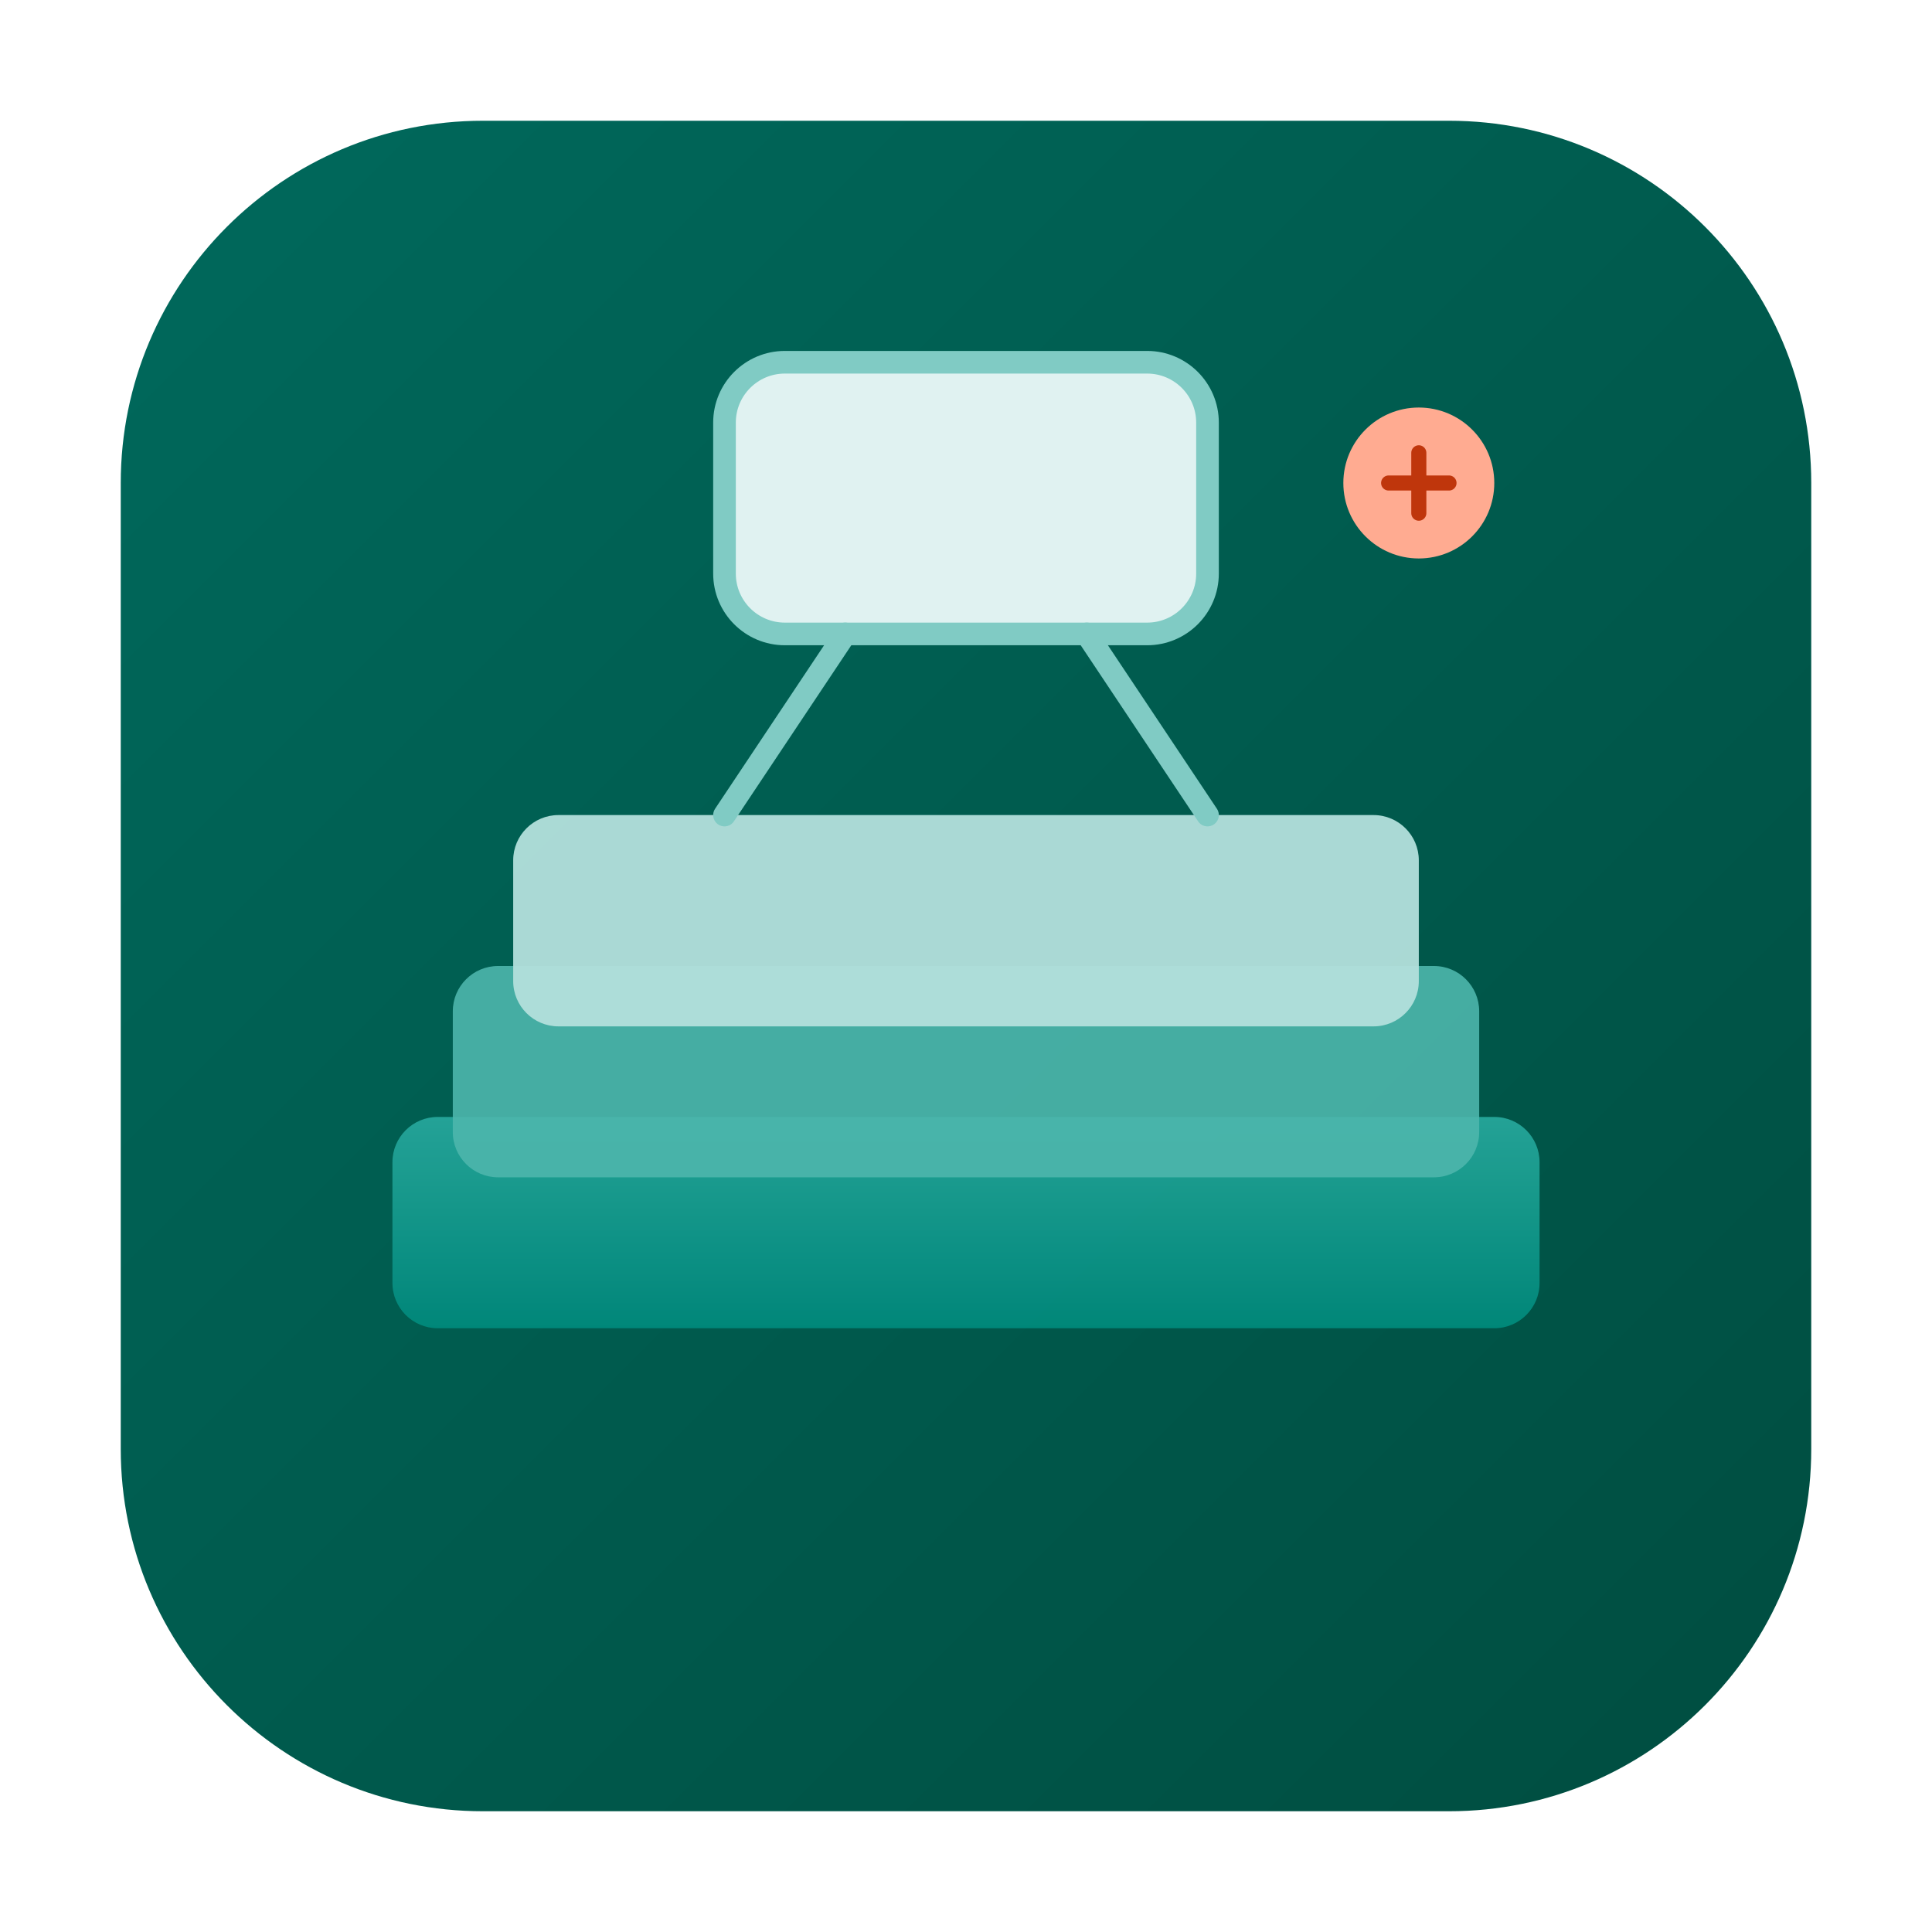
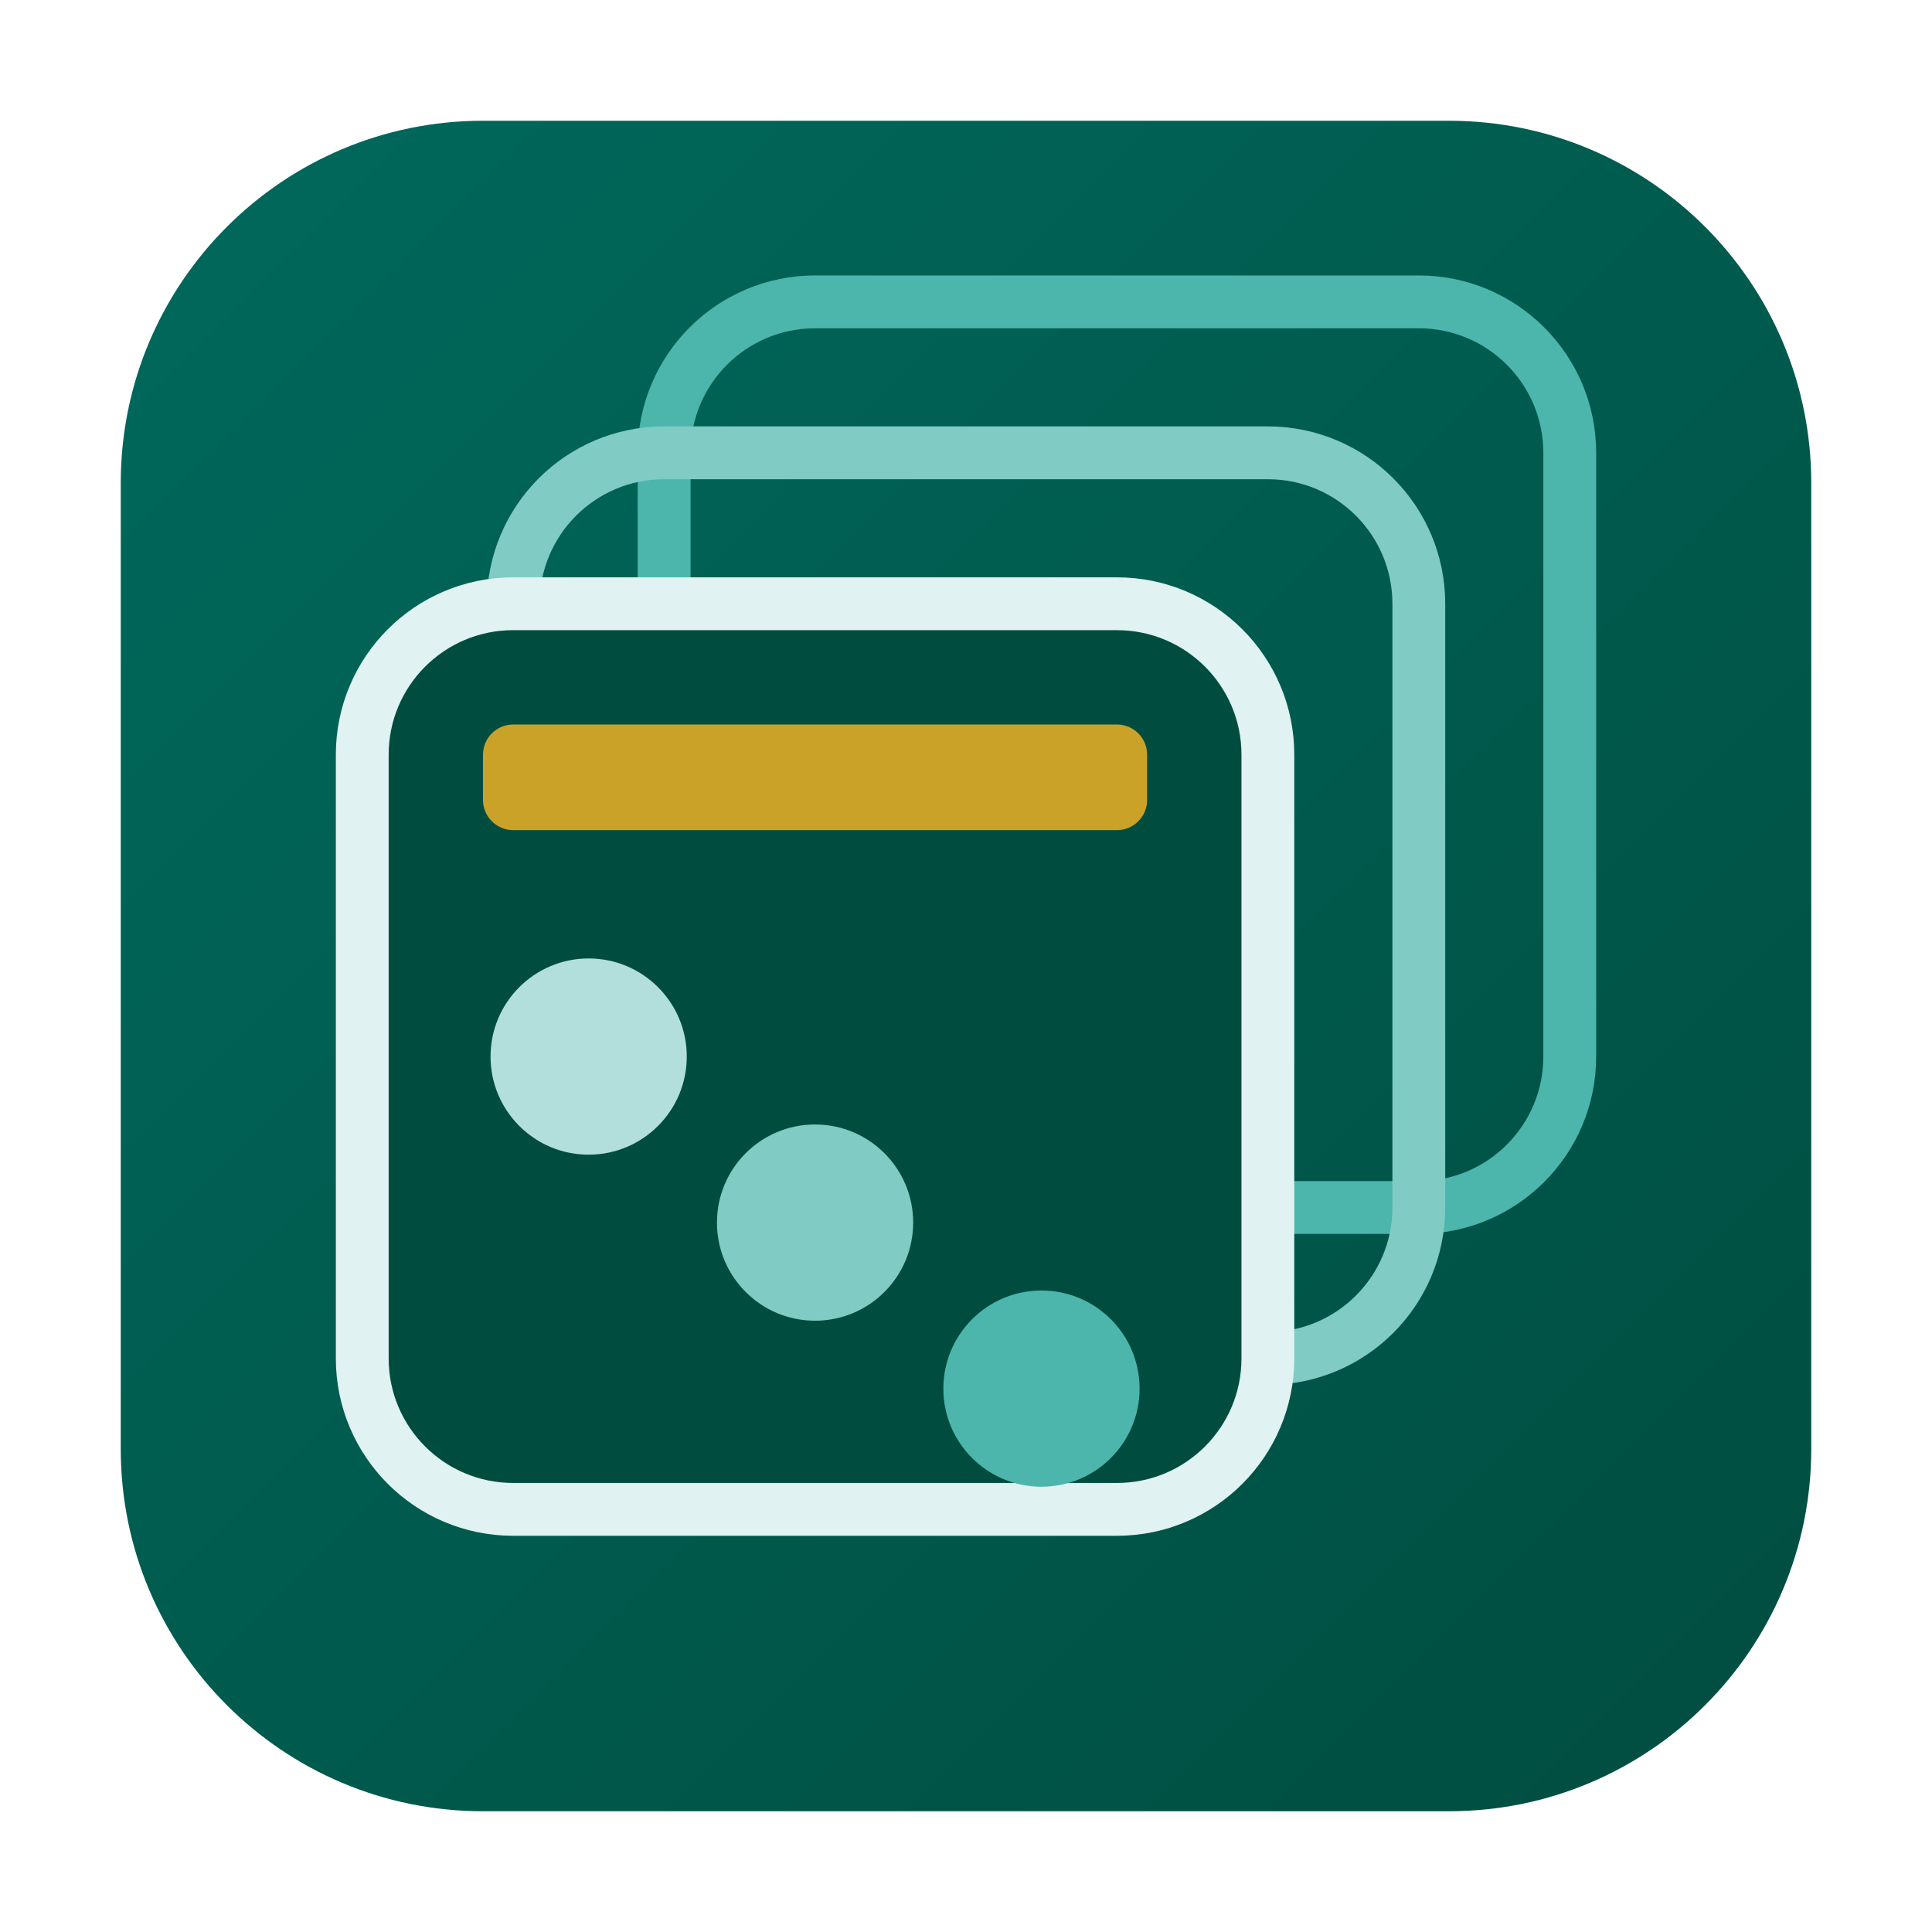
<svg xmlns="http://www.w3.org/2000/svg" viewBox="0 0 256 256" role="img" aria-label="readcon-db">
  <defs>
-     <linearGradient id="g" x1="0%" y1="0%" x2="100%" y2="100%">
-       <stop offset="0%" style="stop-color:#00695C" />
-       <stop offset="100%" style="stop-color:#004D40" />
-     </linearGradient>
-     <linearGradient id="disk" x1="0%" y1="0%" x2="0%" y2="100%">
-       <stop offset="0%" style="stop-color:#26A69A" />
-       <stop offset="100%" style="stop-color:#00897B" />
+     <linearGradient id="rcdb-tile" x1="0%" y1="0%" x2="100%" y2="100%">
+       <stop offset="0%" stop-color="#00695C" />
+       <stop offset="100%" stop-color="#004D40" />
    </linearGradient>
  </defs>
-   <rect x="16" y="16" width="224" height="224" rx="48" fill="url(#g)" />
-   <rect x="52" y="148" width="152" height="28" rx="6" fill="url(#disk)" opacity="0.95" />
-   <rect x="60" y="128" width="136" height="28" rx="6" fill="#4DB6AC" opacity="0.9" />
-   <rect x="68" y="108" width="120" height="28" rx="6" fill="#B2DFDB" opacity="0.95" />
-   <rect x="96" y="48" width="64" height="36" rx="8" fill="#E0F2F1" stroke="#80CBC4" stroke-width="3" />
-   <line x1="112" y1="84" x2="96" y2="108" stroke="#80CBC4" stroke-width="3" stroke-linecap="round" />
-   <line x1="144" y1="84" x2="160" y2="108" stroke="#80CBC4" stroke-width="3" stroke-linecap="round" />
-   <circle cx="188" cy="64" r="10" fill="#FFAB91" />
-   <path d="M184 64 h8 M188 60 v8" stroke="#BF360C" stroke-width="2" stroke-linecap="round" />
+   <rect x="16" y="16" width="224" height="224" rx="48" fill="url(#rcdb-tile)" />
+   <rect x="88" y="40" width="120" height="120" rx="20" fill="none" stroke="#4DB6AC" stroke-width="7" />
+   <rect x="68" y="60" width="120" height="120" rx="20" fill="none" stroke="#80CBC4" stroke-width="7" />
+   <rect x="48" y="80" width="120" height="120" rx="20" fill="#004D40" stroke="#E0F2F1" stroke-width="7" />
+   <rect x="64" y="96" width="88" height="14" rx="4" fill="#C9A227" />
+   <circle cx="78" cy="140" r="13" fill="#B2DFDB" />
+   <circle cx="108" cy="162" r="13" fill="#80CBC4" />
+   <circle cx="138" cy="184" r="13" fill="#4DB6AC" />
</svg>
